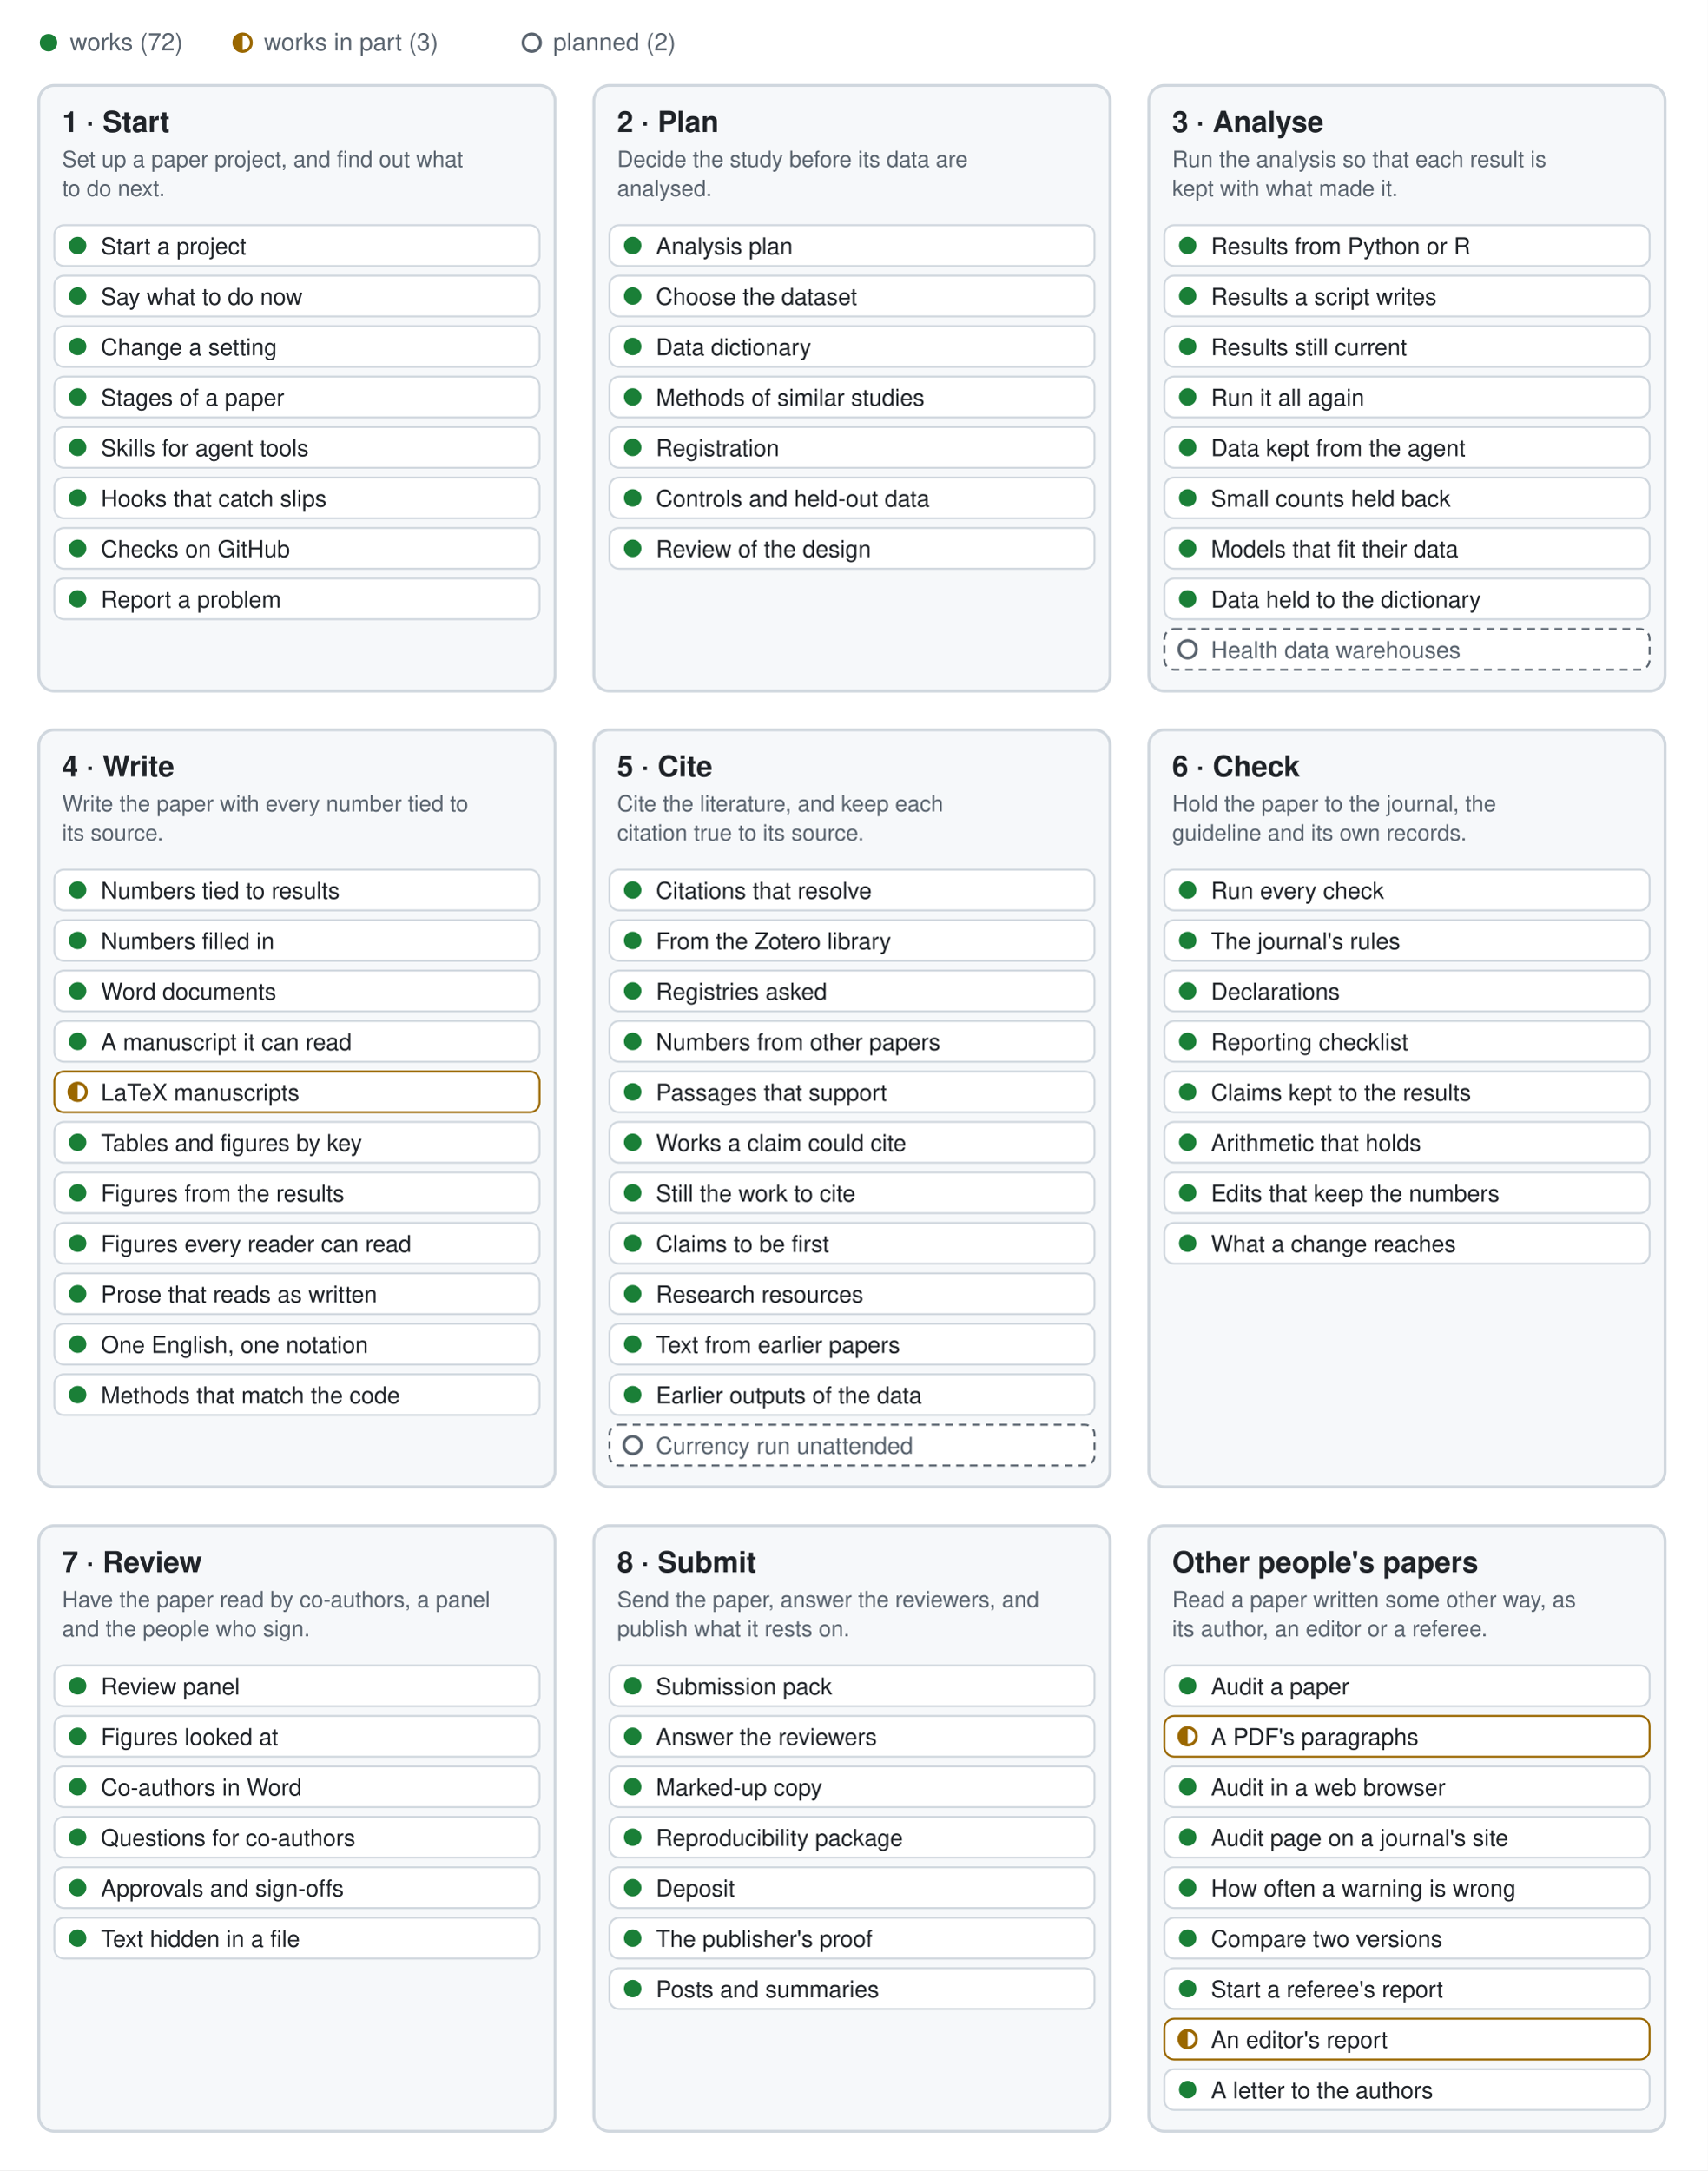
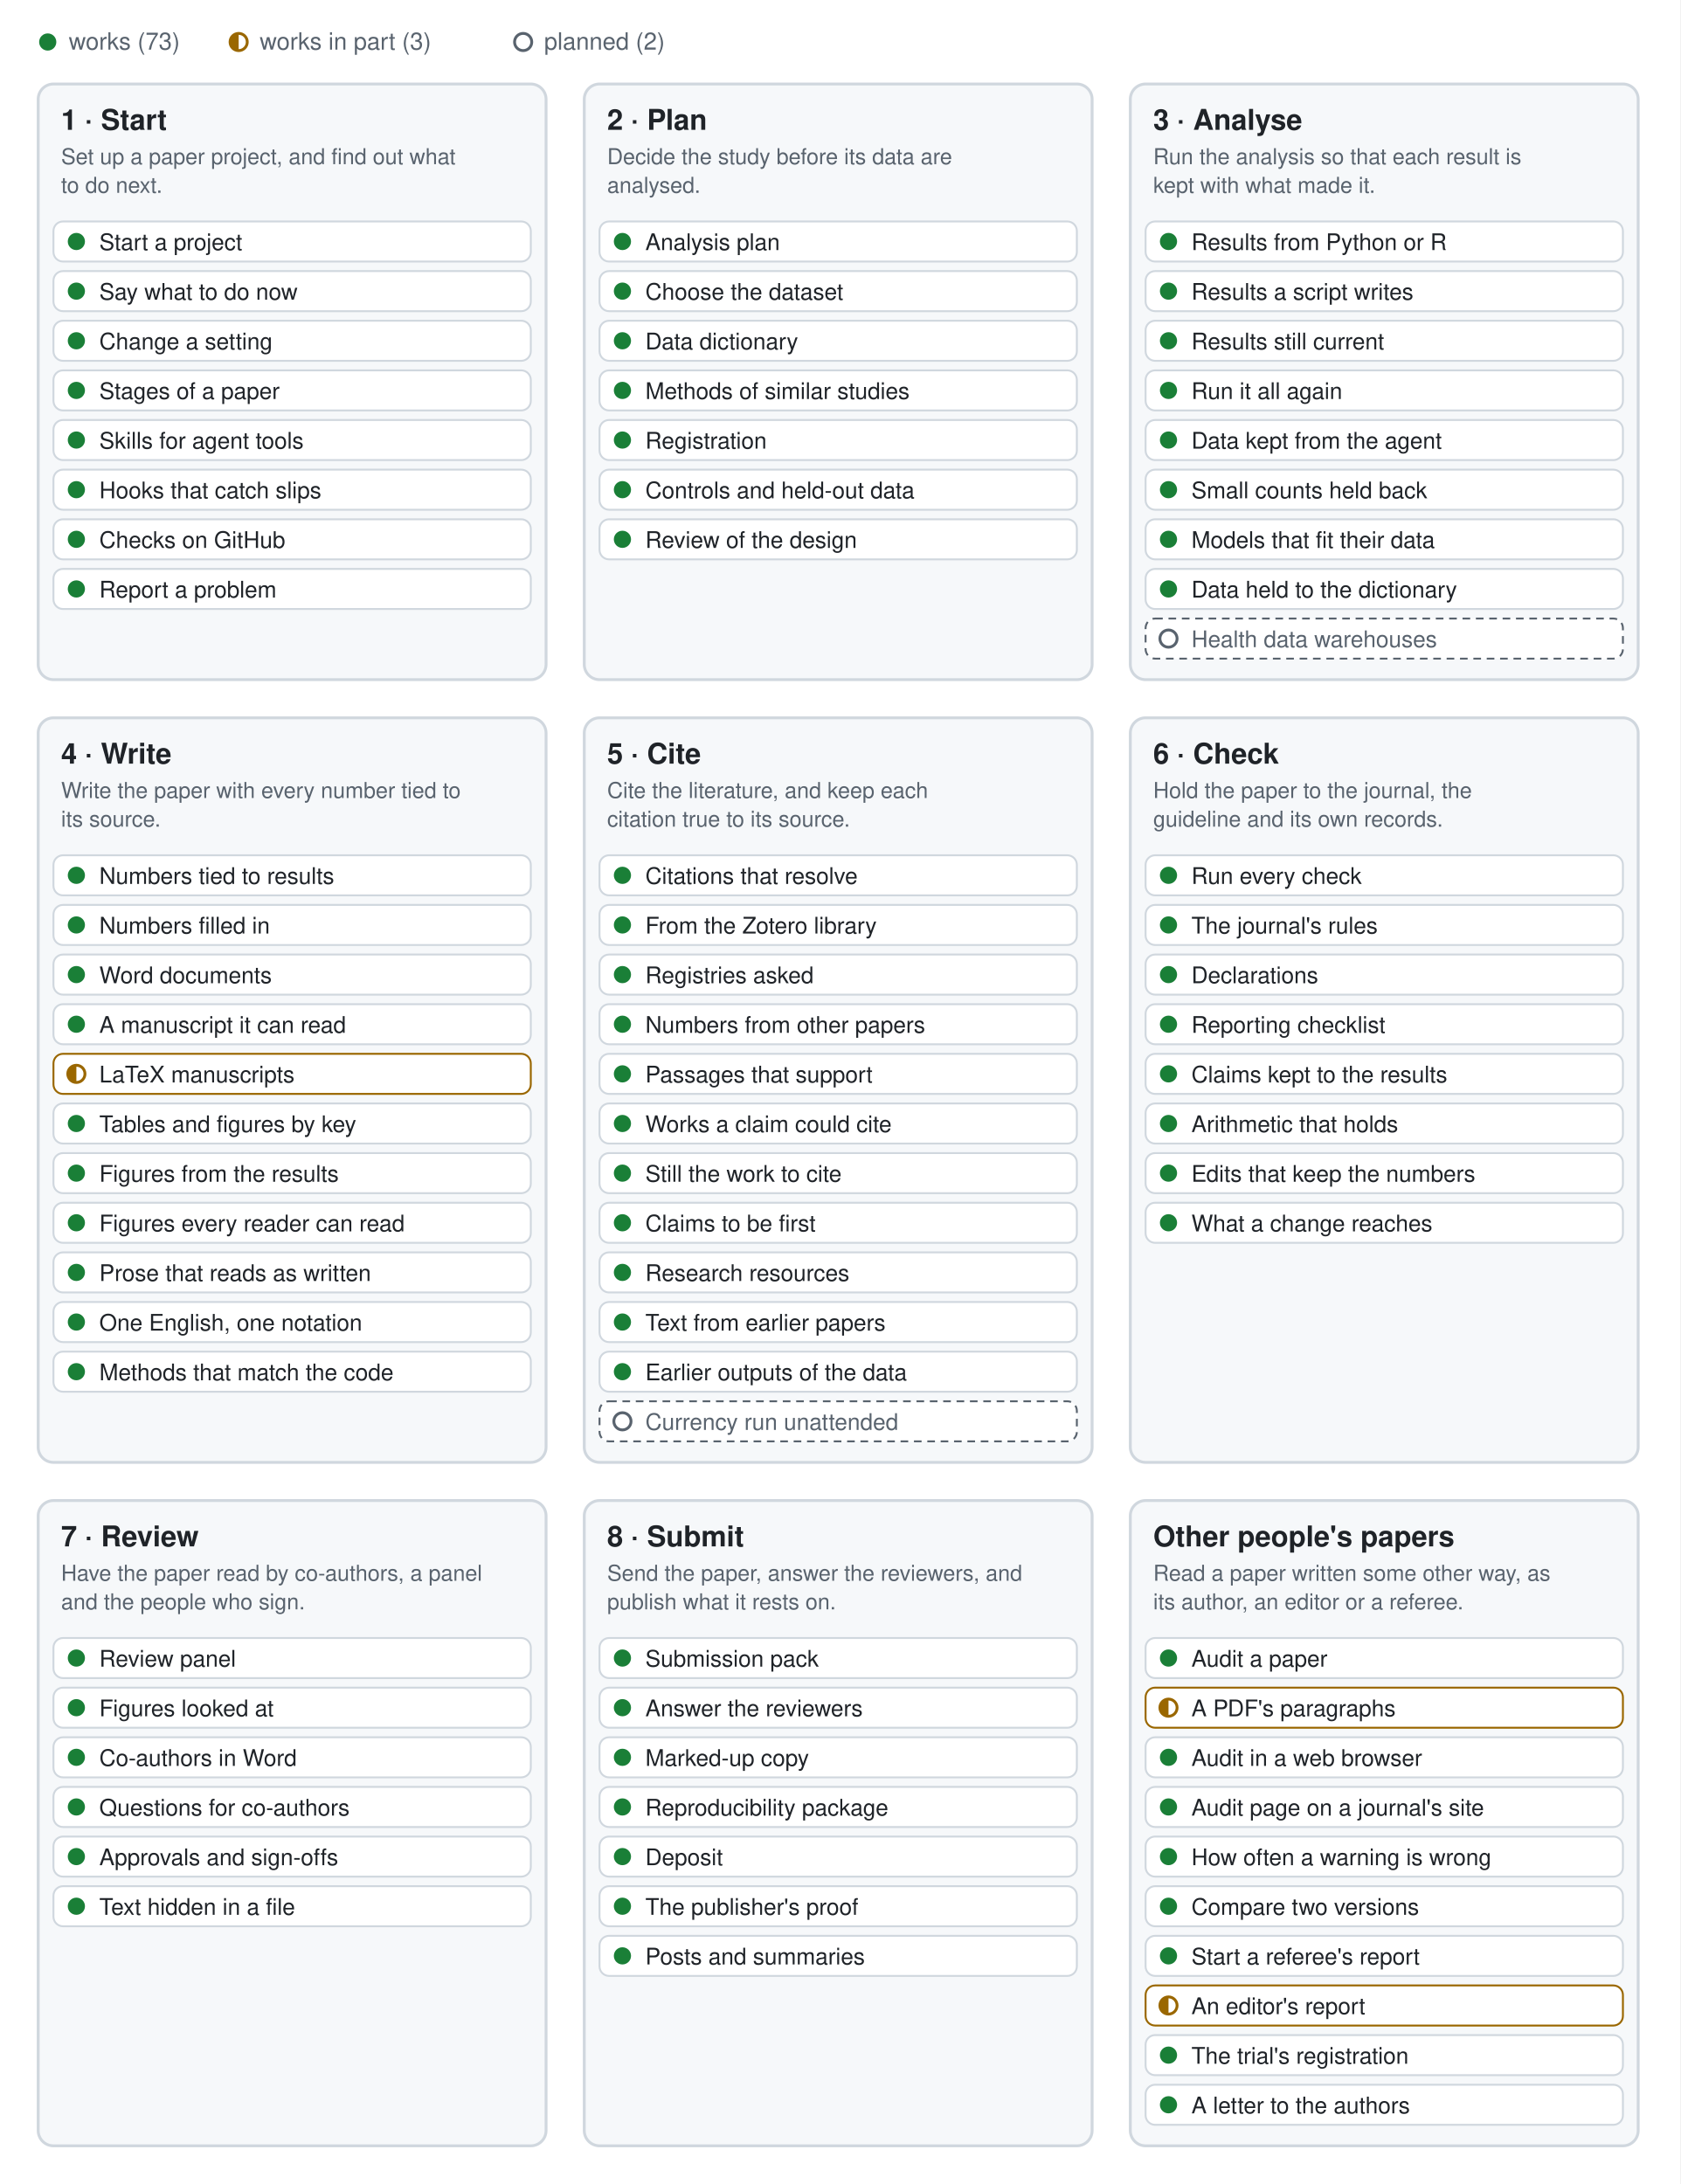
- <svg xmlns="http://www.w3.org/2000/svg" viewBox="0 0 880 1118" width="880" height="1118" role="img" font-family="-apple-system, 'Segoe UI', Helvetica, Arial, sans-serif">
-   <rect width="880" height="1118" fill="#ffffff" />
+ <svg xmlns="http://www.w3.org/2000/svg" viewBox="0 0 880 1144" width="880" height="1144" role="img" font-family="-apple-system, 'Segoe UI', Helvetica, Arial, sans-serif">
+   <rect width="880" height="1144" fill="#ffffff" />
  <circle cx="25" cy="22" r="4.5" fill="#1a7f37" />
-   <text x="36" y="26" font-size="12.5" fill="#59636e">works (72)</text>
+   <text x="36" y="26" font-size="12.5" fill="#59636e">works (73)</text>
  <circle cx="125" cy="22" r="4.5" fill="#ffffff" stroke="#9a6700" stroke-width="1.5" />
  <path d="M 125 17.5 A 4.5 4.5 0 0 0 125 26.5 Z" fill="#9a6700" />
  <text x="136" y="26" font-size="12.5" fill="#59636e">works in part (3)</text>
  <circle cx="274" cy="22" r="4.5" fill="#ffffff" stroke="#59636e" stroke-width="1.5" />
  <text x="285" y="26" font-size="12.5" fill="#59636e">planned (2)</text>
  <rect x="20" y="44" width="266" height="312" rx="8" fill="#f6f8fa" stroke="#d0d7de" stroke-width="1.5" />
  <text x="32" y="68" font-size="15" font-weight="600" fill="#1f2328">1 · Start</text>
  <text x="32" y="86" font-size="11.5" fill="#59636e">Set up a paper project, and find out what</text>
  <text x="32" y="101" font-size="11.5" fill="#59636e">to do next.</text>
  <rect x="28" y="116" width="250" height="21" rx="5" fill="#ffffff" stroke="#d0d7de" stroke-width="1" />
  <circle cx="40" cy="126.5" r="4.5" fill="#1a7f37" />
  <text x="52" y="131" font-size="12" fill="#1f2328">Start a project</text>
  <rect x="28" y="142" width="250" height="21" rx="5" fill="#ffffff" stroke="#d0d7de" stroke-width="1" />
  <circle cx="40" cy="152.5" r="4.5" fill="#1a7f37" />
  <text x="52" y="157" font-size="12" fill="#1f2328">Say what to do now</text>
  <rect x="28" y="168" width="250" height="21" rx="5" fill="#ffffff" stroke="#d0d7de" stroke-width="1" />
  <circle cx="40" cy="178.5" r="4.5" fill="#1a7f37" />
  <text x="52" y="183" font-size="12" fill="#1f2328">Change a setting</text>
  <rect x="28" y="194" width="250" height="21" rx="5" fill="#ffffff" stroke="#d0d7de" stroke-width="1" />
  <circle cx="40" cy="204.5" r="4.5" fill="#1a7f37" />
  <text x="52" y="209" font-size="12" fill="#1f2328">Stages of a paper</text>
  <rect x="28" y="220" width="250" height="21" rx="5" fill="#ffffff" stroke="#d0d7de" stroke-width="1" />
  <circle cx="40" cy="230.5" r="4.5" fill="#1a7f37" />
  <text x="52" y="235" font-size="12" fill="#1f2328">Skills for agent tools</text>
  <rect x="28" y="246" width="250" height="21" rx="5" fill="#ffffff" stroke="#d0d7de" stroke-width="1" />
  <circle cx="40" cy="256.5" r="4.5" fill="#1a7f37" />
  <text x="52" y="261" font-size="12" fill="#1f2328">Hooks that catch slips</text>
  <rect x="28" y="272" width="250" height="21" rx="5" fill="#ffffff" stroke="#d0d7de" stroke-width="1" />
  <circle cx="40" cy="282.5" r="4.5" fill="#1a7f37" />
  <text x="52" y="287" font-size="12" fill="#1f2328">Checks on GitHub</text>
  <rect x="28" y="298" width="250" height="21" rx="5" fill="#ffffff" stroke="#d0d7de" stroke-width="1" />
  <circle cx="40" cy="308.5" r="4.5" fill="#1a7f37" />
  <text x="52" y="313" font-size="12" fill="#1f2328">Report a problem</text>
  <rect x="306" y="44" width="266" height="312" rx="8" fill="#f6f8fa" stroke="#d0d7de" stroke-width="1.5" />
  <text x="318" y="68" font-size="15" font-weight="600" fill="#1f2328">2 · Plan</text>
  <text x="318" y="86" font-size="11.5" fill="#59636e">Decide the study before its data are</text>
  <text x="318" y="101" font-size="11.5" fill="#59636e">analysed.</text>
  <rect x="314" y="116" width="250" height="21" rx="5" fill="#ffffff" stroke="#d0d7de" stroke-width="1" />
  <circle cx="326" cy="126.5" r="4.5" fill="#1a7f37" />
  <text x="338" y="131" font-size="12" fill="#1f2328">Analysis plan</text>
  <rect x="314" y="142" width="250" height="21" rx="5" fill="#ffffff" stroke="#d0d7de" stroke-width="1" />
  <circle cx="326" cy="152.5" r="4.5" fill="#1a7f37" />
  <text x="338" y="157" font-size="12" fill="#1f2328">Choose the dataset</text>
  <rect x="314" y="168" width="250" height="21" rx="5" fill="#ffffff" stroke="#d0d7de" stroke-width="1" />
  <circle cx="326" cy="178.5" r="4.5" fill="#1a7f37" />
  <text x="338" y="183" font-size="12" fill="#1f2328">Data dictionary</text>
  <rect x="314" y="194" width="250" height="21" rx="5" fill="#ffffff" stroke="#d0d7de" stroke-width="1" />
  <circle cx="326" cy="204.5" r="4.5" fill="#1a7f37" />
  <text x="338" y="209" font-size="12" fill="#1f2328">Methods of similar studies</text>
  <rect x="314" y="220" width="250" height="21" rx="5" fill="#ffffff" stroke="#d0d7de" stroke-width="1" />
  <circle cx="326" cy="230.5" r="4.5" fill="#1a7f37" />
  <text x="338" y="235" font-size="12" fill="#1f2328">Registration</text>
  <rect x="314" y="246" width="250" height="21" rx="5" fill="#ffffff" stroke="#d0d7de" stroke-width="1" />
  <circle cx="326" cy="256.5" r="4.5" fill="#1a7f37" />
  <text x="338" y="261" font-size="12" fill="#1f2328">Controls and held-out data</text>
  <rect x="314" y="272" width="250" height="21" rx="5" fill="#ffffff" stroke="#d0d7de" stroke-width="1" />
  <circle cx="326" cy="282.5" r="4.5" fill="#1a7f37" />
  <text x="338" y="287" font-size="12" fill="#1f2328">Review of the design</text>
  <rect x="592" y="44" width="266" height="312" rx="8" fill="#f6f8fa" stroke="#d0d7de" stroke-width="1.5" />
  <text x="604" y="68" font-size="15" font-weight="600" fill="#1f2328">3 · Analyse</text>
  <text x="604" y="86" font-size="11.5" fill="#59636e">Run the analysis so that each result is</text>
  <text x="604" y="101" font-size="11.5" fill="#59636e">kept with what made it.</text>
  <rect x="600" y="116" width="250" height="21" rx="5" fill="#ffffff" stroke="#d0d7de" stroke-width="1" />
  <circle cx="612" cy="126.5" r="4.5" fill="#1a7f37" />
  <text x="624" y="131" font-size="12" fill="#1f2328">Results from Python or R</text>
  <rect x="600" y="142" width="250" height="21" rx="5" fill="#ffffff" stroke="#d0d7de" stroke-width="1" />
  <circle cx="612" cy="152.5" r="4.5" fill="#1a7f37" />
  <text x="624" y="157" font-size="12" fill="#1f2328">Results a script writes</text>
  <rect x="600" y="168" width="250" height="21" rx="5" fill="#ffffff" stroke="#d0d7de" stroke-width="1" />
  <circle cx="612" cy="178.5" r="4.5" fill="#1a7f37" />
  <text x="624" y="183" font-size="12" fill="#1f2328">Results still current</text>
  <rect x="600" y="194" width="250" height="21" rx="5" fill="#ffffff" stroke="#d0d7de" stroke-width="1" />
  <circle cx="612" cy="204.5" r="4.5" fill="#1a7f37" />
  <text x="624" y="209" font-size="12" fill="#1f2328">Run it all again</text>
  <rect x="600" y="220" width="250" height="21" rx="5" fill="#ffffff" stroke="#d0d7de" stroke-width="1" />
  <circle cx="612" cy="230.5" r="4.5" fill="#1a7f37" />
  <text x="624" y="235" font-size="12" fill="#1f2328">Data kept from the agent</text>
  <rect x="600" y="246" width="250" height="21" rx="5" fill="#ffffff" stroke="#d0d7de" stroke-width="1" />
  <circle cx="612" cy="256.5" r="4.5" fill="#1a7f37" />
  <text x="624" y="261" font-size="12" fill="#1f2328">Small counts held back</text>
  <rect x="600" y="272" width="250" height="21" rx="5" fill="#ffffff" stroke="#d0d7de" stroke-width="1" />
  <circle cx="612" cy="282.5" r="4.5" fill="#1a7f37" />
  <text x="624" y="287" font-size="12" fill="#1f2328">Models that fit their data</text>
  <rect x="600" y="298" width="250" height="21" rx="5" fill="#ffffff" stroke="#d0d7de" stroke-width="1" />
  <circle cx="612" cy="308.5" r="4.5" fill="#1a7f37" />
  <text x="624" y="313" font-size="12" fill="#1f2328">Data held to the dictionary</text>
  <rect x="600" y="324" width="250" height="21" rx="5" fill="#ffffff" stroke="#59636e" stroke-width="1" stroke-dasharray="4 3" />
  <circle cx="612" cy="334.5" r="4.5" fill="#ffffff" stroke="#59636e" stroke-width="1.5" />
  <text x="624" y="339" font-size="12" fill="#59636e">Health data warehouses</text>
  <rect x="20" y="376" width="266" height="390" rx="8" fill="#f6f8fa" stroke="#d0d7de" stroke-width="1.5" />
  <text x="32" y="400" font-size="15" font-weight="600" fill="#1f2328">4 · Write</text>
  <text x="32" y="418" font-size="11.5" fill="#59636e">Write the paper with every number tied to</text>
  <text x="32" y="433" font-size="11.5" fill="#59636e">its source.</text>
  <rect x="28" y="448" width="250" height="21" rx="5" fill="#ffffff" stroke="#d0d7de" stroke-width="1" />
  <circle cx="40" cy="458.5" r="4.5" fill="#1a7f37" />
  <text x="52" y="463" font-size="12" fill="#1f2328">Numbers tied to results</text>
  <rect x="28" y="474" width="250" height="21" rx="5" fill="#ffffff" stroke="#d0d7de" stroke-width="1" />
  <circle cx="40" cy="484.5" r="4.5" fill="#1a7f37" />
  <text x="52" y="489" font-size="12" fill="#1f2328">Numbers filled in</text>
  <rect x="28" y="500" width="250" height="21" rx="5" fill="#ffffff" stroke="#d0d7de" stroke-width="1" />
  <circle cx="40" cy="510.5" r="4.5" fill="#1a7f37" />
  <text x="52" y="515" font-size="12" fill="#1f2328">Word documents</text>
  <rect x="28" y="526" width="250" height="21" rx="5" fill="#ffffff" stroke="#d0d7de" stroke-width="1" />
  <circle cx="40" cy="536.5" r="4.5" fill="#1a7f37" />
  <text x="52" y="541" font-size="12" fill="#1f2328">A manuscript it can read</text>
  <rect x="28" y="552" width="250" height="21" rx="5" fill="#ffffff" stroke="#9a6700" stroke-width="1" />
  <circle cx="40" cy="562.5" r="4.5" fill="#ffffff" stroke="#9a6700" stroke-width="1.5" />
  <path d="M 40 558.0 A 4.5 4.5 0 0 0 40 567.0 Z" fill="#9a6700" />
  <text x="52" y="567" font-size="12" fill="#1f2328">LaTeX manuscripts</text>
  <rect x="28" y="578" width="250" height="21" rx="5" fill="#ffffff" stroke="#d0d7de" stroke-width="1" />
  <circle cx="40" cy="588.5" r="4.5" fill="#1a7f37" />
  <text x="52" y="593" font-size="12" fill="#1f2328">Tables and figures by key</text>
  <rect x="28" y="604" width="250" height="21" rx="5" fill="#ffffff" stroke="#d0d7de" stroke-width="1" />
  <circle cx="40" cy="614.5" r="4.5" fill="#1a7f37" />
  <text x="52" y="619" font-size="12" fill="#1f2328">Figures from the results</text>
  <rect x="28" y="630" width="250" height="21" rx="5" fill="#ffffff" stroke="#d0d7de" stroke-width="1" />
  <circle cx="40" cy="640.5" r="4.5" fill="#1a7f37" />
  <text x="52" y="645" font-size="12" fill="#1f2328">Figures every reader can read</text>
  <rect x="28" y="656" width="250" height="21" rx="5" fill="#ffffff" stroke="#d0d7de" stroke-width="1" />
  <circle cx="40" cy="666.5" r="4.5" fill="#1a7f37" />
  <text x="52" y="671" font-size="12" fill="#1f2328">Prose that reads as written</text>
  <rect x="28" y="682" width="250" height="21" rx="5" fill="#ffffff" stroke="#d0d7de" stroke-width="1" />
  <circle cx="40" cy="692.5" r="4.5" fill="#1a7f37" />
  <text x="52" y="697" font-size="12" fill="#1f2328">One English, one notation</text>
  <rect x="28" y="708" width="250" height="21" rx="5" fill="#ffffff" stroke="#d0d7de" stroke-width="1" />
  <circle cx="40" cy="718.5" r="4.5" fill="#1a7f37" />
  <text x="52" y="723" font-size="12" fill="#1f2328">Methods that match the code</text>
  <rect x="306" y="376" width="266" height="390" rx="8" fill="#f6f8fa" stroke="#d0d7de" stroke-width="1.5" />
  <text x="318" y="400" font-size="15" font-weight="600" fill="#1f2328">5 · Cite</text>
  <text x="318" y="418" font-size="11.5" fill="#59636e">Cite the literature, and keep each</text>
  <text x="318" y="433" font-size="11.5" fill="#59636e">citation true to its source.</text>
  <rect x="314" y="448" width="250" height="21" rx="5" fill="#ffffff" stroke="#d0d7de" stroke-width="1" />
  <circle cx="326" cy="458.5" r="4.5" fill="#1a7f37" />
  <text x="338" y="463" font-size="12" fill="#1f2328">Citations that resolve</text>
  <rect x="314" y="474" width="250" height="21" rx="5" fill="#ffffff" stroke="#d0d7de" stroke-width="1" />
  <circle cx="326" cy="484.5" r="4.5" fill="#1a7f37" />
  <text x="338" y="489" font-size="12" fill="#1f2328">From the Zotero library</text>
  <rect x="314" y="500" width="250" height="21" rx="5" fill="#ffffff" stroke="#d0d7de" stroke-width="1" />
  <circle cx="326" cy="510.5" r="4.5" fill="#1a7f37" />
  <text x="338" y="515" font-size="12" fill="#1f2328">Registries asked</text>
  <rect x="314" y="526" width="250" height="21" rx="5" fill="#ffffff" stroke="#d0d7de" stroke-width="1" />
  <circle cx="326" cy="536.5" r="4.5" fill="#1a7f37" />
  <text x="338" y="541" font-size="12" fill="#1f2328">Numbers from other papers</text>
  <rect x="314" y="552" width="250" height="21" rx="5" fill="#ffffff" stroke="#d0d7de" stroke-width="1" />
  <circle cx="326" cy="562.5" r="4.5" fill="#1a7f37" />
  <text x="338" y="567" font-size="12" fill="#1f2328">Passages that support</text>
  <rect x="314" y="578" width="250" height="21" rx="5" fill="#ffffff" stroke="#d0d7de" stroke-width="1" />
  <circle cx="326" cy="588.5" r="4.5" fill="#1a7f37" />
  <text x="338" y="593" font-size="12" fill="#1f2328">Works a claim could cite</text>
  <rect x="314" y="604" width="250" height="21" rx="5" fill="#ffffff" stroke="#d0d7de" stroke-width="1" />
  <circle cx="326" cy="614.5" r="4.5" fill="#1a7f37" />
  <text x="338" y="619" font-size="12" fill="#1f2328">Still the work to cite</text>
  <rect x="314" y="630" width="250" height="21" rx="5" fill="#ffffff" stroke="#d0d7de" stroke-width="1" />
  <circle cx="326" cy="640.5" r="4.5" fill="#1a7f37" />
  <text x="338" y="645" font-size="12" fill="#1f2328">Claims to be first</text>
  <rect x="314" y="656" width="250" height="21" rx="5" fill="#ffffff" stroke="#d0d7de" stroke-width="1" />
  <circle cx="326" cy="666.5" r="4.5" fill="#1a7f37" />
  <text x="338" y="671" font-size="12" fill="#1f2328">Research resources</text>
  <rect x="314" y="682" width="250" height="21" rx="5" fill="#ffffff" stroke="#d0d7de" stroke-width="1" />
  <circle cx="326" cy="692.5" r="4.5" fill="#1a7f37" />
  <text x="338" y="697" font-size="12" fill="#1f2328">Text from earlier papers</text>
  <rect x="314" y="708" width="250" height="21" rx="5" fill="#ffffff" stroke="#d0d7de" stroke-width="1" />
  <circle cx="326" cy="718.5" r="4.5" fill="#1a7f37" />
  <text x="338" y="723" font-size="12" fill="#1f2328">Earlier outputs of the data</text>
  <rect x="314" y="734" width="250" height="21" rx="5" fill="#ffffff" stroke="#59636e" stroke-width="1" stroke-dasharray="4 3" />
  <circle cx="326" cy="744.5" r="4.5" fill="#ffffff" stroke="#59636e" stroke-width="1.5" />
  <text x="338" y="749" font-size="12" fill="#59636e">Currency run unattended</text>
  <rect x="592" y="376" width="266" height="390" rx="8" fill="#f6f8fa" stroke="#d0d7de" stroke-width="1.5" />
  <text x="604" y="400" font-size="15" font-weight="600" fill="#1f2328">6 · Check</text>
  <text x="604" y="418" font-size="11.5" fill="#59636e">Hold the paper to the journal, the</text>
  <text x="604" y="433" font-size="11.5" fill="#59636e">guideline and its own records.</text>
  <rect x="600" y="448" width="250" height="21" rx="5" fill="#ffffff" stroke="#d0d7de" stroke-width="1" />
  <circle cx="612" cy="458.5" r="4.5" fill="#1a7f37" />
  <text x="624" y="463" font-size="12" fill="#1f2328">Run every check</text>
  <rect x="600" y="474" width="250" height="21" rx="5" fill="#ffffff" stroke="#d0d7de" stroke-width="1" />
  <circle cx="612" cy="484.5" r="4.5" fill="#1a7f37" />
  <text x="624" y="489" font-size="12" fill="#1f2328">The journal's rules</text>
  <rect x="600" y="500" width="250" height="21" rx="5" fill="#ffffff" stroke="#d0d7de" stroke-width="1" />
  <circle cx="612" cy="510.5" r="4.5" fill="#1a7f37" />
  <text x="624" y="515" font-size="12" fill="#1f2328">Declarations</text>
  <rect x="600" y="526" width="250" height="21" rx="5" fill="#ffffff" stroke="#d0d7de" stroke-width="1" />
  <circle cx="612" cy="536.5" r="4.5" fill="#1a7f37" />
  <text x="624" y="541" font-size="12" fill="#1f2328">Reporting checklist</text>
  <rect x="600" y="552" width="250" height="21" rx="5" fill="#ffffff" stroke="#d0d7de" stroke-width="1" />
  <circle cx="612" cy="562.5" r="4.5" fill="#1a7f37" />
  <text x="624" y="567" font-size="12" fill="#1f2328">Claims kept to the results</text>
  <rect x="600" y="578" width="250" height="21" rx="5" fill="#ffffff" stroke="#d0d7de" stroke-width="1" />
  <circle cx="612" cy="588.5" r="4.5" fill="#1a7f37" />
  <text x="624" y="593" font-size="12" fill="#1f2328">Arithmetic that holds</text>
  <rect x="600" y="604" width="250" height="21" rx="5" fill="#ffffff" stroke="#d0d7de" stroke-width="1" />
  <circle cx="612" cy="614.5" r="4.5" fill="#1a7f37" />
  <text x="624" y="619" font-size="12" fill="#1f2328">Edits that keep the numbers</text>
  <rect x="600" y="630" width="250" height="21" rx="5" fill="#ffffff" stroke="#d0d7de" stroke-width="1" />
  <circle cx="612" cy="640.5" r="4.5" fill="#1a7f37" />
  <text x="624" y="645" font-size="12" fill="#1f2328">What a change reaches</text>
-   <rect x="20" y="786" width="266" height="312" rx="8" fill="#f6f8fa" stroke="#d0d7de" stroke-width="1.5" />
+   <rect x="20" y="786" width="266" height="338" rx="8" fill="#f6f8fa" stroke="#d0d7de" stroke-width="1.5" />
  <text x="32" y="810" font-size="15" font-weight="600" fill="#1f2328">7 · Review</text>
  <text x="32" y="828" font-size="11.5" fill="#59636e">Have the paper read by co-authors, a panel</text>
  <text x="32" y="843" font-size="11.5" fill="#59636e">and the people who sign.</text>
  <rect x="28" y="858" width="250" height="21" rx="5" fill="#ffffff" stroke="#d0d7de" stroke-width="1" />
  <circle cx="40" cy="868.5" r="4.5" fill="#1a7f37" />
  <text x="52" y="873" font-size="12" fill="#1f2328">Review panel</text>
  <rect x="28" y="884" width="250" height="21" rx="5" fill="#ffffff" stroke="#d0d7de" stroke-width="1" />
  <circle cx="40" cy="894.5" r="4.5" fill="#1a7f37" />
  <text x="52" y="899" font-size="12" fill="#1f2328">Figures looked at</text>
  <rect x="28" y="910" width="250" height="21" rx="5" fill="#ffffff" stroke="#d0d7de" stroke-width="1" />
  <circle cx="40" cy="920.5" r="4.5" fill="#1a7f37" />
  <text x="52" y="925" font-size="12" fill="#1f2328">Co-authors in Word</text>
  <rect x="28" y="936" width="250" height="21" rx="5" fill="#ffffff" stroke="#d0d7de" stroke-width="1" />
  <circle cx="40" cy="946.5" r="4.5" fill="#1a7f37" />
  <text x="52" y="951" font-size="12" fill="#1f2328">Questions for co-authors</text>
  <rect x="28" y="962" width="250" height="21" rx="5" fill="#ffffff" stroke="#d0d7de" stroke-width="1" />
  <circle cx="40" cy="972.5" r="4.5" fill="#1a7f37" />
  <text x="52" y="977" font-size="12" fill="#1f2328">Approvals and sign-offs</text>
  <rect x="28" y="988" width="250" height="21" rx="5" fill="#ffffff" stroke="#d0d7de" stroke-width="1" />
  <circle cx="40" cy="998.5" r="4.5" fill="#1a7f37" />
  <text x="52" y="1003" font-size="12" fill="#1f2328">Text hidden in a file</text>
-   <rect x="306" y="786" width="266" height="312" rx="8" fill="#f6f8fa" stroke="#d0d7de" stroke-width="1.5" />
+   <rect x="306" y="786" width="266" height="338" rx="8" fill="#f6f8fa" stroke="#d0d7de" stroke-width="1.5" />
  <text x="318" y="810" font-size="15" font-weight="600" fill="#1f2328">8 · Submit</text>
  <text x="318" y="828" font-size="11.5" fill="#59636e">Send the paper, answer the reviewers, and</text>
  <text x="318" y="843" font-size="11.5" fill="#59636e">publish what it rests on.</text>
  <rect x="314" y="858" width="250" height="21" rx="5" fill="#ffffff" stroke="#d0d7de" stroke-width="1" />
  <circle cx="326" cy="868.5" r="4.5" fill="#1a7f37" />
  <text x="338" y="873" font-size="12" fill="#1f2328">Submission pack</text>
  <rect x="314" y="884" width="250" height="21" rx="5" fill="#ffffff" stroke="#d0d7de" stroke-width="1" />
  <circle cx="326" cy="894.5" r="4.5" fill="#1a7f37" />
  <text x="338" y="899" font-size="12" fill="#1f2328">Answer the reviewers</text>
  <rect x="314" y="910" width="250" height="21" rx="5" fill="#ffffff" stroke="#d0d7de" stroke-width="1" />
  <circle cx="326" cy="920.5" r="4.5" fill="#1a7f37" />
  <text x="338" y="925" font-size="12" fill="#1f2328">Marked-up copy</text>
  <rect x="314" y="936" width="250" height="21" rx="5" fill="#ffffff" stroke="#d0d7de" stroke-width="1" />
  <circle cx="326" cy="946.5" r="4.5" fill="#1a7f37" />
  <text x="338" y="951" font-size="12" fill="#1f2328">Reproducibility package</text>
  <rect x="314" y="962" width="250" height="21" rx="5" fill="#ffffff" stroke="#d0d7de" stroke-width="1" />
  <circle cx="326" cy="972.5" r="4.5" fill="#1a7f37" />
  <text x="338" y="977" font-size="12" fill="#1f2328">Deposit</text>
  <rect x="314" y="988" width="250" height="21" rx="5" fill="#ffffff" stroke="#d0d7de" stroke-width="1" />
  <circle cx="326" cy="998.5" r="4.5" fill="#1a7f37" />
  <text x="338" y="1003" font-size="12" fill="#1f2328">The publisher's proof</text>
  <rect x="314" y="1014" width="250" height="21" rx="5" fill="#ffffff" stroke="#d0d7de" stroke-width="1" />
  <circle cx="326" cy="1024.5" r="4.5" fill="#1a7f37" />
  <text x="338" y="1029" font-size="12" fill="#1f2328">Posts and summaries</text>
-   <rect x="592" y="786" width="266" height="312" rx="8" fill="#f6f8fa" stroke="#d0d7de" stroke-width="1.5" />
+   <rect x="592" y="786" width="266" height="338" rx="8" fill="#f6f8fa" stroke="#d0d7de" stroke-width="1.5" />
  <text x="604" y="810" font-size="15" font-weight="600" fill="#1f2328">Other people's papers</text>
  <text x="604" y="828" font-size="11.5" fill="#59636e">Read a paper written some other way, as</text>
  <text x="604" y="843" font-size="11.5" fill="#59636e">its author, an editor or a referee.</text>
  <rect x="600" y="858" width="250" height="21" rx="5" fill="#ffffff" stroke="#d0d7de" stroke-width="1" />
  <circle cx="612" cy="868.5" r="4.5" fill="#1a7f37" />
  <text x="624" y="873" font-size="12" fill="#1f2328">Audit a paper</text>
  <rect x="600" y="884" width="250" height="21" rx="5" fill="#ffffff" stroke="#9a6700" stroke-width="1" />
  <circle cx="612" cy="894.5" r="4.5" fill="#ffffff" stroke="#9a6700" stroke-width="1.5" />
  <path d="M 612 890.0 A 4.5 4.5 0 0 0 612 899.0 Z" fill="#9a6700" />
  <text x="624" y="899" font-size="12" fill="#1f2328">A PDF's paragraphs</text>
  <rect x="600" y="910" width="250" height="21" rx="5" fill="#ffffff" stroke="#d0d7de" stroke-width="1" />
  <circle cx="612" cy="920.5" r="4.5" fill="#1a7f37" />
  <text x="624" y="925" font-size="12" fill="#1f2328">Audit in a web browser</text>
  <rect x="600" y="936" width="250" height="21" rx="5" fill="#ffffff" stroke="#d0d7de" stroke-width="1" />
  <circle cx="612" cy="946.5" r="4.5" fill="#1a7f37" />
  <text x="624" y="951" font-size="12" fill="#1f2328">Audit page on a journal's site</text>
  <rect x="600" y="962" width="250" height="21" rx="5" fill="#ffffff" stroke="#d0d7de" stroke-width="1" />
  <circle cx="612" cy="972.5" r="4.5" fill="#1a7f37" />
  <text x="624" y="977" font-size="12" fill="#1f2328">How often a warning is wrong</text>
  <rect x="600" y="988" width="250" height="21" rx="5" fill="#ffffff" stroke="#d0d7de" stroke-width="1" />
  <circle cx="612" cy="998.5" r="4.5" fill="#1a7f37" />
  <text x="624" y="1003" font-size="12" fill="#1f2328">Compare two versions</text>
  <rect x="600" y="1014" width="250" height="21" rx="5" fill="#ffffff" stroke="#d0d7de" stroke-width="1" />
  <circle cx="612" cy="1024.5" r="4.5" fill="#1a7f37" />
  <text x="624" y="1029" font-size="12" fill="#1f2328">Start a referee's report</text>
  <rect x="600" y="1040" width="250" height="21" rx="5" fill="#ffffff" stroke="#9a6700" stroke-width="1" />
  <circle cx="612" cy="1050.5" r="4.5" fill="#ffffff" stroke="#9a6700" stroke-width="1.5" />
  <path d="M 612 1046.0 A 4.5 4.5 0 0 0 612 1055.0 Z" fill="#9a6700" />
  <text x="624" y="1055" font-size="12" fill="#1f2328">An editor's report</text>
  <rect x="600" y="1066" width="250" height="21" rx="5" fill="#ffffff" stroke="#d0d7de" stroke-width="1" />
  <circle cx="612" cy="1076.5" r="4.5" fill="#1a7f37" />
-   <text x="624" y="1081" font-size="12" fill="#1f2328">A letter to the authors</text>
+   <text x="624" y="1081" font-size="12" fill="#1f2328">The trial's registration</text>
+   <rect x="600" y="1092" width="250" height="21" rx="5" fill="#ffffff" stroke="#d0d7de" stroke-width="1" />
+   <circle cx="612" cy="1102.5" r="4.5" fill="#1a7f37" />
+   <text x="624" y="1107" font-size="12" fill="#1f2328">A letter to the authors</text>
</svg>
